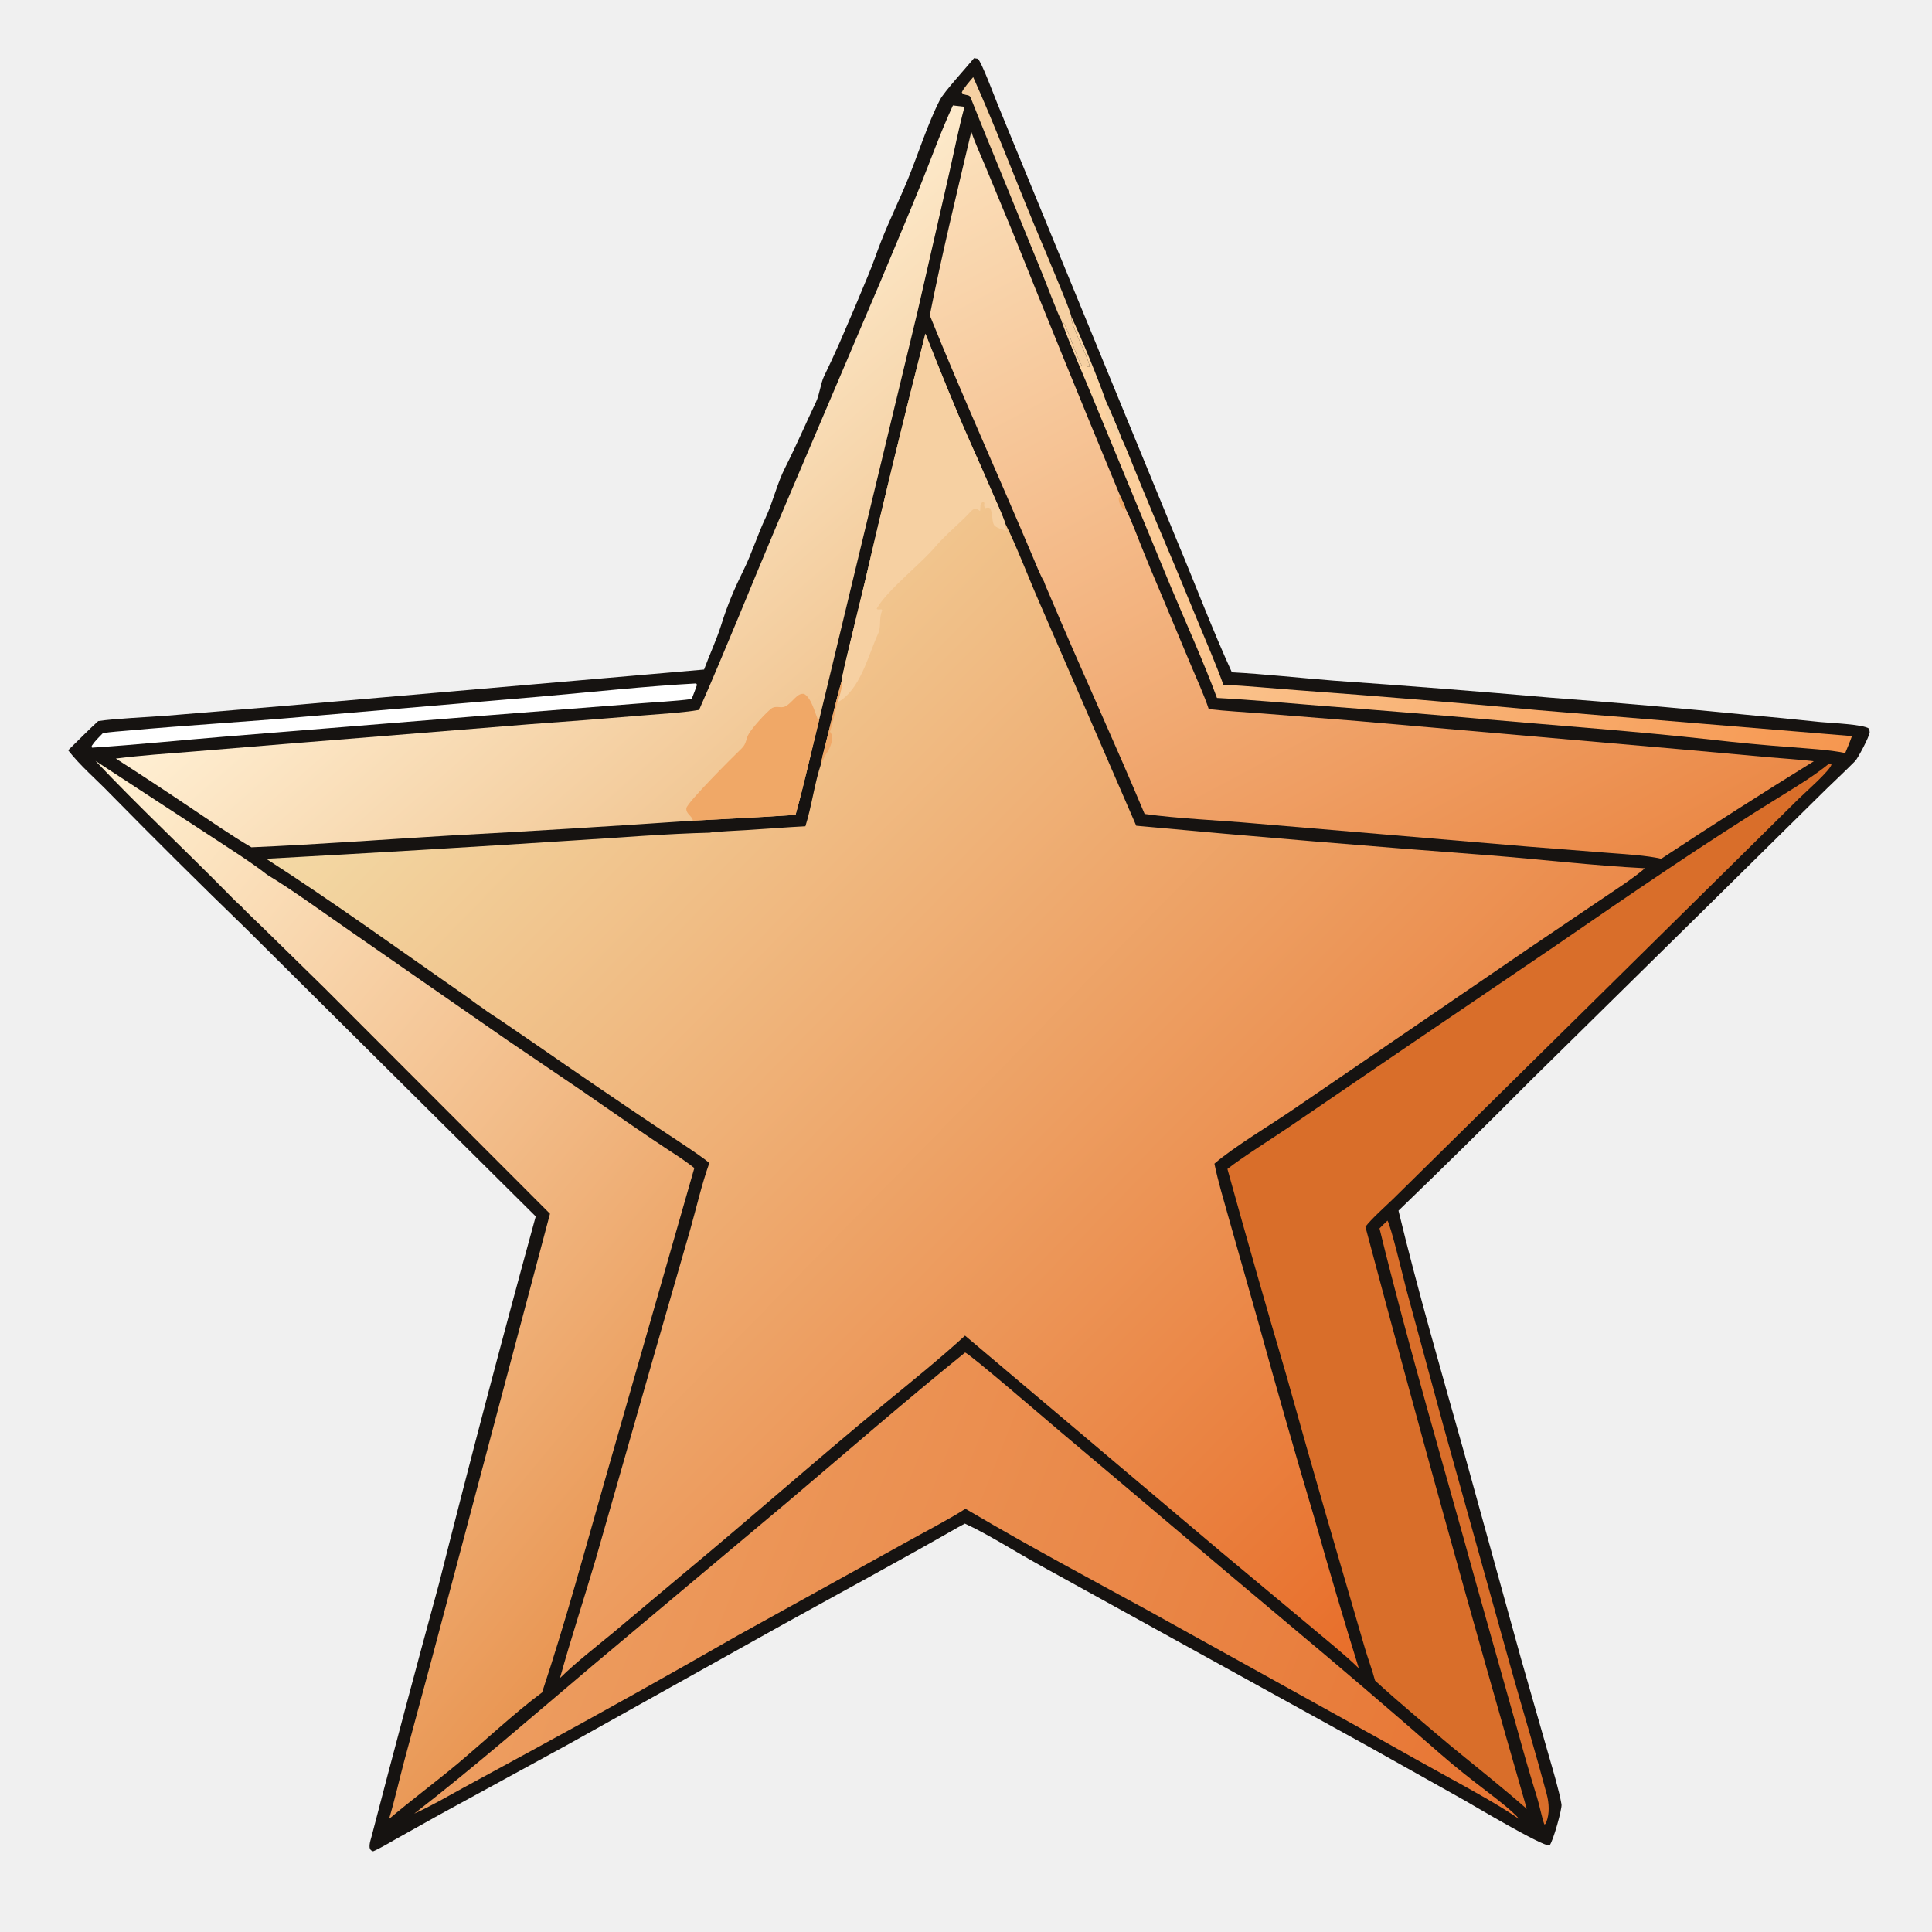
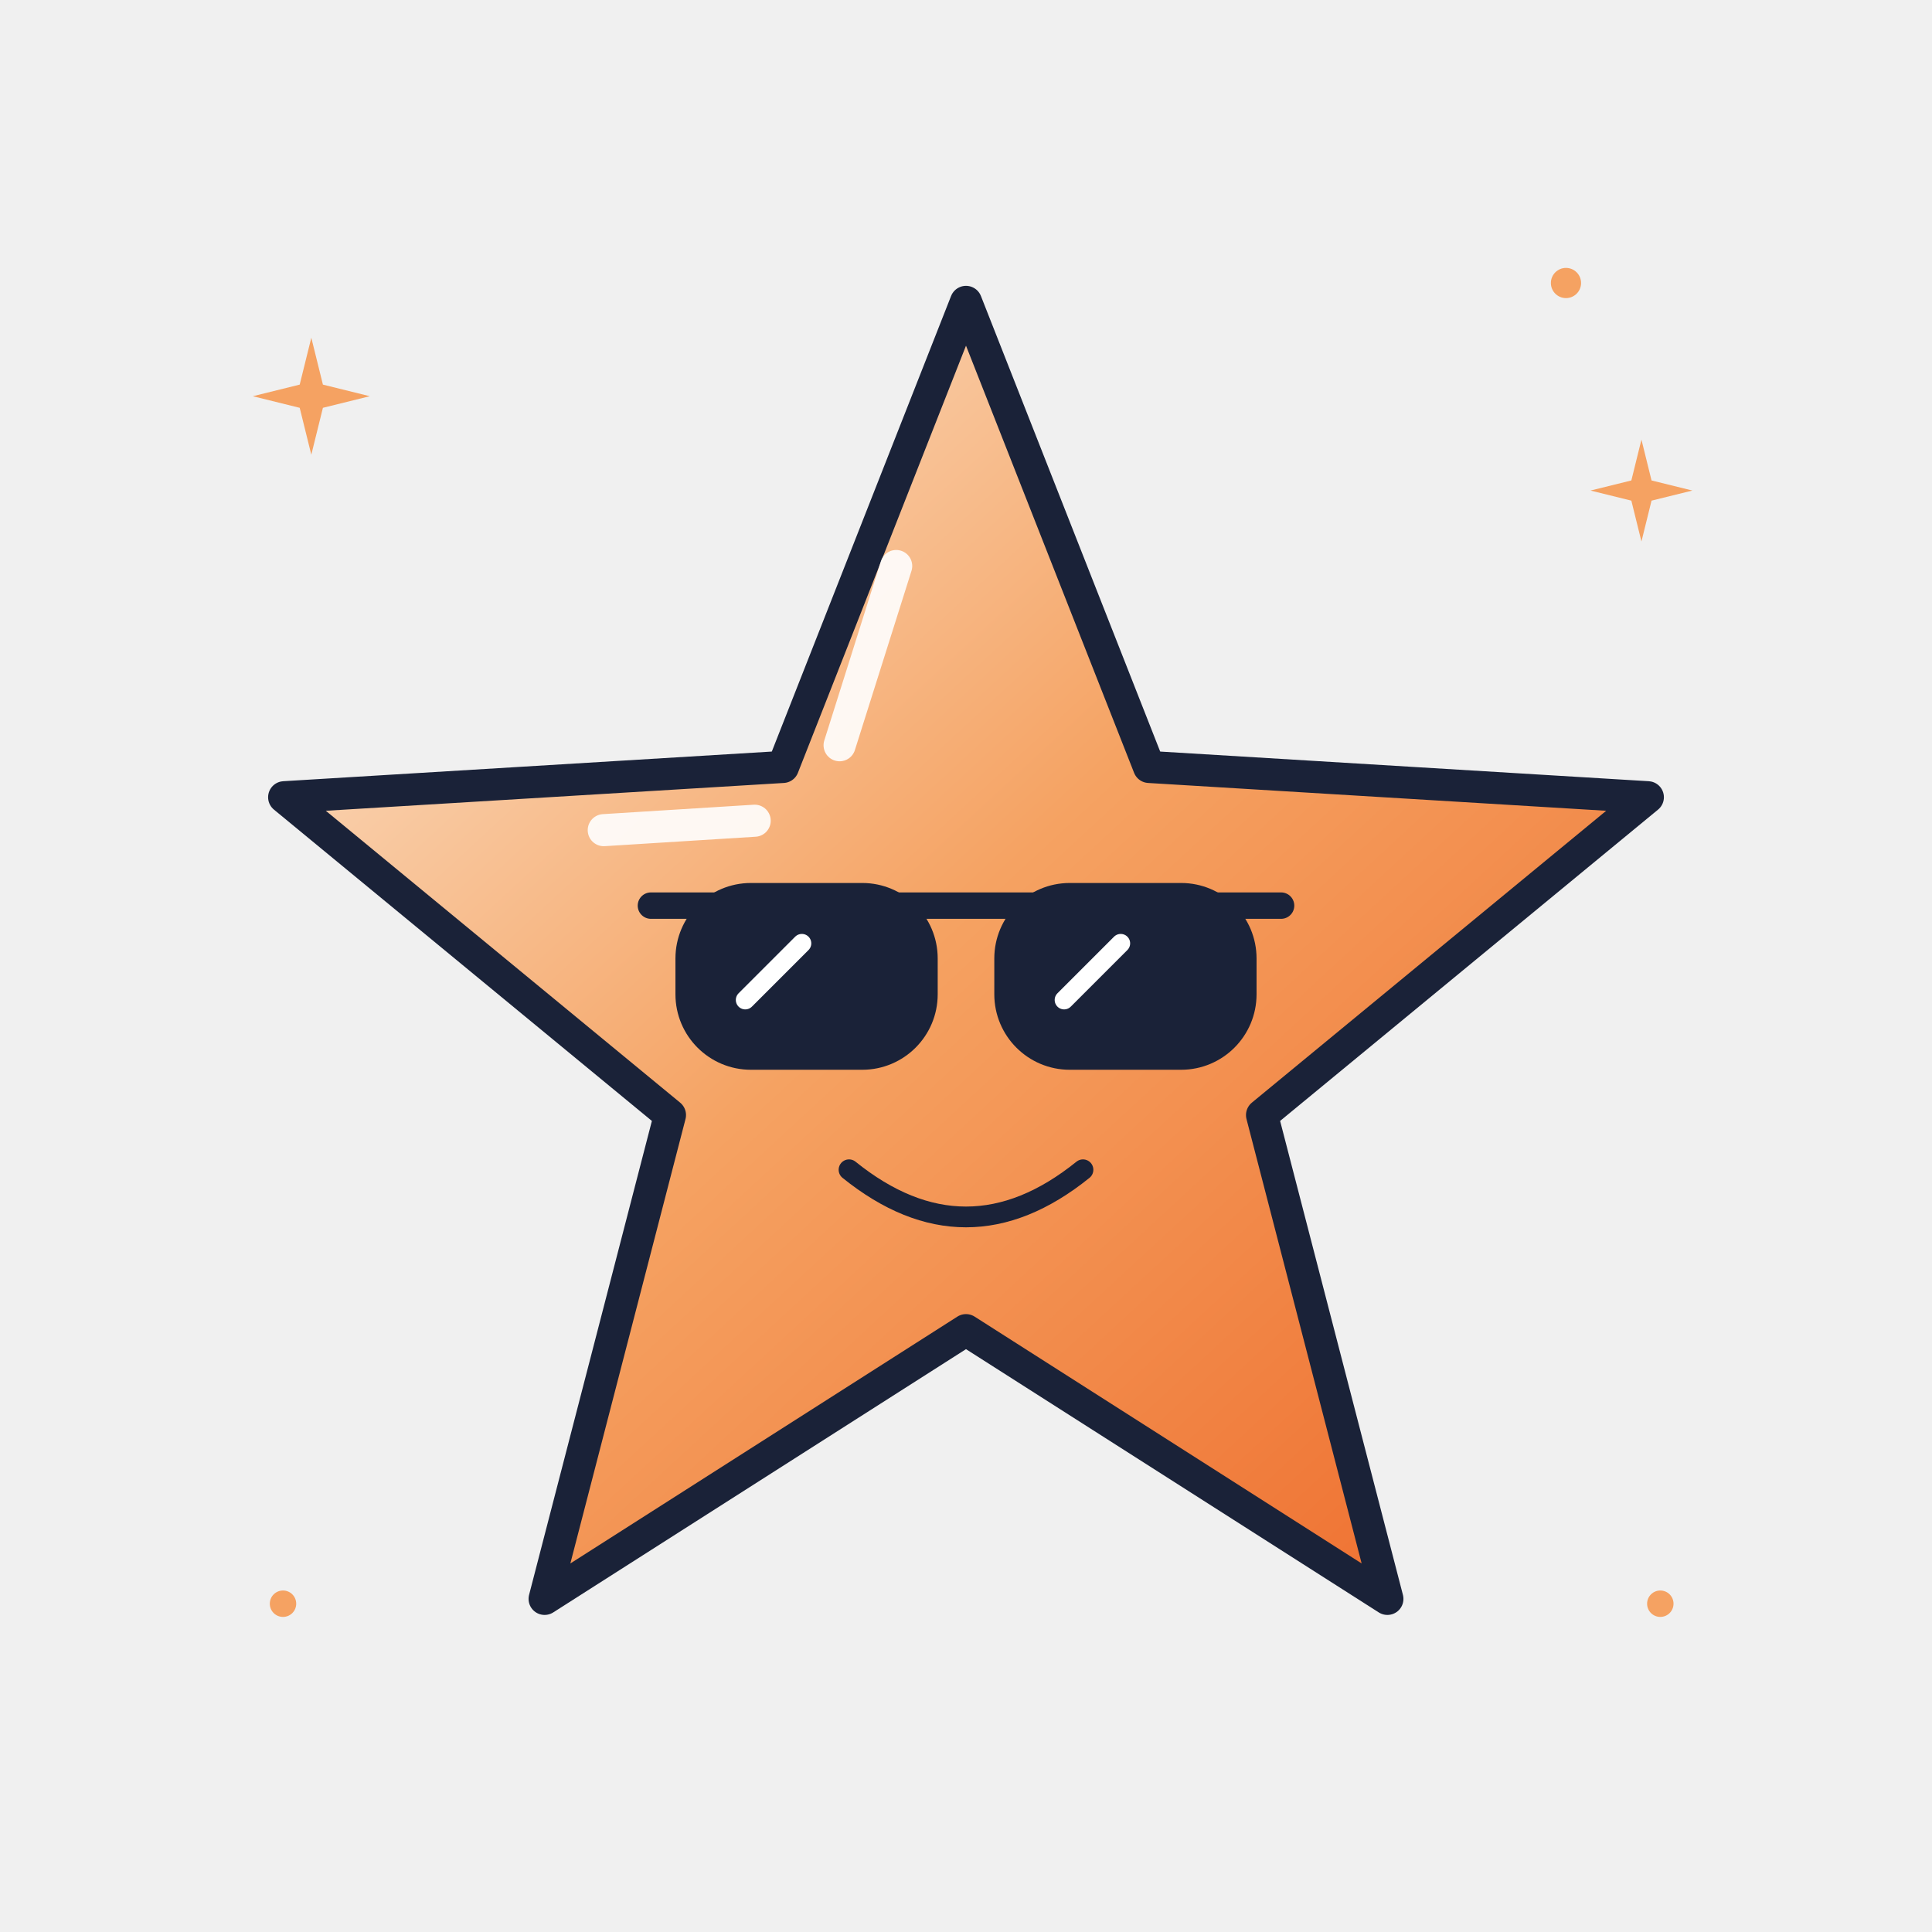
- <svg xmlns="http://www.w3.org/2000/svg" height="1024" preserveAspectRatio="none" style="display: block;" version="1.1" viewBox="0 0 2048 2048" width="1024">
+ <svg xmlns="http://www.w3.org/2000/svg" width="1024" height="1024" viewBox="0 0 2048 2048">
  <defs>
-     <linearGradient gradientUnits="userSpaceOnUse" id="Gradient1" x1="1905.01" x2="1093.19" y1="896.256" y2="499.022">
-       <stop class="stop0" offset="0" stop-color="rgb(246,151,80)" stop-opacity="1" />
-       <stop class="stop1" offset="1" stop-color="rgb(252,213,165)" stop-opacity="1" />
-     </linearGradient>
-     <linearGradient gradientUnits="userSpaceOnUse" id="Gradient2" x1="1565.54" x2="568.005" y1="2004.59" y2="1610.06">
-       <stop class="stop0" offset="0" stop-color="rgb(231,117,51)" stop-opacity="1" />
-       <stop class="stop1" offset="1" stop-color="rgb(237,158,97)" stop-opacity="1" />
-     </linearGradient>
-     <linearGradient gradientUnits="userSpaceOnUse" id="Gradient3" x1="849.689" x2="551.12" y1="776.267" y2="434.913">
-       <stop class="stop0" offset="0" stop-color="rgb(241,198,147)" stop-opacity="1" />
-       <stop class="stop1" offset="1" stop-color="rgb(255,239,211)" stop-opacity="1" />
-     </linearGradient>
-     <linearGradient gradientUnits="userSpaceOnUse" id="Gradient4" x1="677.754" x2="-84.6" y1="1667.55" y2="1037.04">
-       <stop class="stop0" offset="0" stop-color="rgb(233,150,83)" stop-opacity="1" />
-       <stop class="stop1" offset="1" stop-color="rgb(255,241,211)" stop-opacity="1" />
-     </linearGradient>
-     <linearGradient gradientUnits="userSpaceOnUse" id="Gradient5" x1="1640.86" x2="1160.29" y1="973.073" y2="71.052">
-       <stop class="stop0" offset="0" stop-color="rgb(235,137,71)" stop-opacity="1" />
-       <stop class="stop1" offset="1" stop-color="rgb(251,224,187)" stop-opacity="1" />
-     </linearGradient>
-     <linearGradient gradientUnits="userSpaceOnUse" id="Gradient6" x1="1514.67" x2="496.589" y1="1687.63" y2="691.667">
-       <stop class="stop0" offset="0" stop-color="rgb(232,110,42)" stop-opacity="1" />
-       <stop class="stop1" offset="1" stop-color="rgb(243,217,165)" stop-opacity="1" />
+     <linearGradient gradientUnits="userSpaceOnUse" id="g" x1="420" y1="420" x2="1640" y2="1740">
+       <stop offset="0" stop-color="#FBE3CB" />
+       <stop offset="0.45" stop-color="#F5A262" />
+       <stop offset="1" stop-color="#EE6A2A" />
    </linearGradient>
  </defs>
-   <path d="M 1032.52 61.65 L 1036.44 62.24 C 1039.98 64.204 1054.69 103.704 1057.47 110.379 L 1110.25 238.896 L 1248.21 574.502 C 1267.17 619.705 1285.59 668.448 1305.83 712.655 C 1340.51 714.51 1378.9 718.751 1413.85 721.496 C 1490.48 726.842 1567.05 732.857 1643.57 739.541 C 1712.32 744.708 1781 750.702 1849.6 757.521 C 1876.48 759.961 1903.34 762.597 1930.18 765.428 C 1939.6 766.338 1975.65 767.808 1981.26 772.384 C 1981.46 773.172 1982.02 775.355 1981.96 776.118 C 1981.56 781.165 1969.3 803.952 1966.6 806.692 C 1953.83 819.637 1940.08 832.173 1927.27 844.995 L 1812.55 958.262 L 1623.04 1144.84 C 1576.66 1191.5 1529.8 1237.67 1482.45 1283.34 C 1503.04 1368.62 1528.03 1454.49 1551.78 1539.02 L 1612.07 1757.32 L 1641.34 1859.52 C 1645.44 1873.79 1652.83 1898.32 1655.25 1912.73 C 1656.02 1917.32 1646.43 1951.67 1642.56 1956.31 C 1634.73 1957.26 1562.72 1914.3 1551.97 1908.19 L 1453.23 1852.81 L 1101.31 1658.63 C 1077.62 1645.6 1046.59 1625.89 1022.79 1615.07 L 1015.46 1619.07 C 954.76 1653.83 891.709 1687.81 830.416 1721.8 L 602.851 1848.83 L 465.563 1923.82 L 420.202 1949.2 C 413.327 1953.06 402.244 1959.73 395.566 1962.46 C 388.884 1960.92 392.646 1951.59 393.815 1946.95 C 417.082 1857.67 440.861 1768.52 465.151 1679.5 C 498.046 1549.14 532.293 1419.12 567.888 1289.46 L 260.716 984.359 C 212.032 937.179 163.924 889.407 116.405 841.054 C 101.444 825.572 85.591 812.326 72.229 795.316 C 80.959 786.723 95.416 772.184 104.099 764.372 C 122.408 761.643 156.351 760.22 175.681 758.739 L 304.882 747.98 L 746.339 709.754 C 751.834 694.767 759.808 677.555 764.388 662.892 C 771.364 640.563 778.304 624.45 788.575 603.548 C 797.03 586.342 803.167 566.573 811.481 548.986 C 819.422 532.188 823.785 512.21 832.46 495.409 C 844.111 472.324 853.971 449.317 865.052 426.026 C 868.684 418.391 869.996 406.256 873.386 399.187 C 879.102 387.27 884.463 375.866 889.826 363.744 C 900.453 339.437 910.803 315.01 920.876 290.468 C 925.822 278.711 929.434 267.41 934.096 255.612 C 942.84 233.484 953.475 211.746 962.447 189.866 C 973.124 163.829 983.573 130.627 996.452 105.71 C 1000.83 97.244 1024.64 71.315 1032.52 61.65 z" fill="rgb(22,19,17)" transform="translate(0,0)" />
-   <path d="M 980.976 353.712 C 995.831 391.146 1011.65 430.781 1027.91 467.534 C 1036.23 486.131 1044.44 504.783 1052.53 523.486 C 1056.35 532.26 1062.76 546.007 1065.55 554.794 C 1076.96 577.252 1090.85 613.84 1101.86 638.772 L 1204.45 875.311 C 1329.06 886.847 1453.77 897.294 1578.57 906.652 C 1633.32 910.954 1689.02 917.649 1743.71 920.384 C 1731.93 930.725 1710.59 944.456 1696.95 953.693 L 1621.63 1004.63 L 1372.59 1174.85 C 1348.41 1191.57 1307.91 1215.68 1287.33 1233.54 C 1290.98 1251.71 1297.32 1272.64 1302.36 1290.66 L 1333.37 1399.95 C 1352.8 1470.53 1372.96 1540.91 1393.85 1611.08 C 1408.68 1663.76 1424.19 1716.24 1440.4 1768.5 C 1426.02 1754.37 1406.66 1738.88 1390.94 1725.62 L 1293.87 1644.62 L 1022.98 1415.84 C 996.43 1440.15 967.491 1463.47 939.62 1486.35 C 867.318 1545.71 797.141 1607.94 725.159 1667.61 L 650.346 1730.39 C 632.405 1745.27 609.928 1762.64 593.591 1778.86 C 605.346 1736.45 619.188 1694.54 631.593 1652.37 L 693.394 1436.19 L 731.695 1303.31 C 738.176 1280.5 743.952 1254.91 751.953 1232.79 C 741.818 1224.15 705.9 1201.12 693.2 1192.57 C 651.657 1164.7 610.335 1136.5 569.238 1107.97 L 531.482 1082.14 C 525.883 1078.36 516.238 1072.35 511.361 1068.43 C 505.148 1064.49 498.936 1059.42 492.842 1055.19 C 423.006 1006.66 353.676 956.343 282.176 910.348 C 391.284 904.409 500.361 897.903 609.402 890.832 C 654.543 888.083 707.487 883.706 752.196 882.696 C 755.246 881.704 786.636 880.21 791.566 879.911 C 812.205 878.66 833.125 876.93 853.752 875.883 C 860.414 855.001 863.504 829.707 870.536 809.122 C 871.188 804.343 872.565 798.705 873.785 794.021 C 880.019 770.079 885.397 745.624 892.186 721.856 C 892.615 716.683 897.808 695.511 899.13 689.885 L 916.465 618.185 C 936.983 529.79 958.488 441.627 980.976 353.712 z" fill="url(#Gradient6)" transform="translate(0,0)" />
-   <path d="M 980.976 353.712 C 995.831 391.146 1011.65 430.781 1027.91 467.534 C 1036.23 486.131 1044.44 504.783 1052.53 523.486 C 1056.35 532.26 1062.76 546.007 1065.55 554.794 C 1065.57 558.562 1065.75 559.232 1067.12 562.756 L 1065.32 561.747 L 1066.76 563.261 C 1062.69 560.558 1055.13 559.876 1053.33 555.693 C 1051.25 550.848 1052.37 543.405 1049.49 538.648 C 1047.06 537.722 1047.04 537.999 1044.43 538.611 C 1041.45 534.445 1045.25 533.778 1042.22 531.82 C 1038.64 533.533 1039.32 537.274 1039.07 541.133 L 1038.35 541.465 C 1034.98 538.269 1032.39 538.607 1029.1 542.186 C 1017.96 554.299 1001.75 567.341 991.352 579.697 C 975.895 598.06 940.397 625.505 929.374 645.147 L 930.225 646.09 L 934.545 645.934 L 935.151 647.06 C 931.414 655.884 934.395 663.931 930.874 671.596 C 920.253 694.716 911.918 731.935 887.406 744.762 C 889.786 739.744 893.325 727.426 892.186 721.856 C 892.615 716.683 897.808 695.511 899.13 689.885 L 916.465 618.185 C 936.983 529.79 958.488 441.627 980.976 353.712 z" fill="rgb(246,208,162)" transform="translate(0,0)" />
-   <path d="M 892.186 721.856 C 893.325 727.426 889.786 739.744 887.406 744.762 C 886.658 749.537 881.938 769.803 879.833 775.552 C 880.01 775.905 882.006 779.213 882.039 779.352 C 883.272 784.576 879.458 794.2 876.288 798.436 C 873.814 801.743 872.433 806.482 870.536 809.122 C 871.188 804.343 872.565 798.705 873.785 794.021 C 880.019 770.079 885.397 745.624 892.186 721.856 z" fill="rgb(240,168,103)" transform="translate(0,0)" />
-   <path d="M 985.613 334.264 C 997.951 271.882 1014.89 201.97 1029.62 139.608 C 1033.29 150.692 1040.39 166.366 1045.01 177.429 L 1073.57 246.394 C 1110.4 338.338 1147.79 430.059 1185.73 521.552 C 1186.17 522.594 1187.24 524.911 1187.54 525.866 C 1189.63 530.496 1191.87 535.113 1193.48 539.921 C 1199.11 550.981 1205.23 567.469 1209.89 579.16 C 1216.15 594.833 1222.61 610.426 1229.27 625.934 L 1262.2 704.552 C 1267.98 718.319 1276.87 737.85 1281.33 751.69 C 1299.62 753.824 1319.52 754.839 1337.99 756.289 L 1440.39 764.436 L 1782.87 794.383 L 1874.67 802.694 C 1889.84 804.02 1907.78 805.09 1922.72 806.976 C 1868.29 840.627 1814.37 875.088 1760.97 910.35 C 1745.49 906.727 1721.98 905.463 1705.54 904.149 L 1619.32 897.4 L 1329.76 872.871 C 1293.81 869.613 1247.87 867.78 1213.34 862.818 C 1180.64 784.729 1144.97 707.707 1112.13 629.645 C 1110.29 625.256 1108.09 620.688 1106.58 616.197 C 1102.77 609.964 1097.89 597.58 1094.86 590.388 C 1059.01 505.329 1020.08 419.755 985.613 334.264 z" fill="url(#Gradient5)" transform="translate(0,0)" />
-   <path d="M 1193.48 539.921 C 1192.35 540.505 1193.08 540.279 1191.18 540.035 C 1187.16 535.466 1186.43 533.785 1185.68 527.792 L 1187.54 525.866 C 1189.63 530.496 1191.87 535.113 1193.48 539.921 z" fill="rgb(240,168,103)" transform="translate(0,0)" />
-   <path d="M 101.217 806.583 L 223.553 886.551 C 241.826 898.653 266.499 914.073 283.268 927.309 C 310.534 943.725 343.601 967.95 370.144 986.255 L 538.239 1102.95 L 614.978 1155.02 C 648.939 1178.39 682.528 1202.12 717.118 1224.63 C 723.576 1228.84 729.966 1233.42 736.027 1238.17 L 641.799 1566.98 C 620.599 1641.27 599.031 1720.94 574.607 1794.11 C 546.058 1815.21 512.741 1846.46 484.725 1869.88 C 461.089 1889.63 435.142 1908.85 412.42 1928.16 C 418.449 1908.04 423.162 1886.78 428.602 1866.39 L 458.519 1755.46 L 583.009 1286.62 L 343.372 1046.71 L 279.036 983.718 C 274.617 979.348 258.125 963.948 255.658 960.589 C 251.367 957.246 245.814 951.377 241.924 947.428 C 195.361 900.162 146.772 854.813 101.217 806.583 z" fill="url(#Gradient4)" transform="translate(0,0)" />
-   <path d="M 1938.59 809.744 C 1940.29 809.606 1939.33 809.529 1941.41 810.313 C 1940.89 816.003 1912.48 841.051 1906.8 846.637 L 1828.75 923.749 L 1527.31 1221.13 L 1477.1 1270.6 C 1469.06 1278.39 1453.29 1292.46 1447.4 1300.47 C 1502.29 1506.75 1559.31 1712.45 1618.46 1917.55 C 1591.6 1893.94 1566.51 1874.27 1539.03 1851.71 C 1512.48 1829.35 1483.21 1804.89 1457.59 1781.49 C 1454.7 1770.35 1449.76 1757.36 1446.45 1745.83 L 1406.96 1610.35 C 1392.22 1559.52 1377.74 1508.61 1363.52 1457.64 C 1342.14 1384.98 1321.34 1312.15 1301.12 1239.16 C 1315.69 1227.54 1349.24 1206.4 1365.52 1195.33 L 1492.16 1108.96 L 1647.77 1003.32 C 1728.23 947.951 1808.07 893.016 1891.28 841.803 C 1908.11 831.447 1923.09 822.176 1938.59 809.744 z" fill="rgb(217,110,42)" transform="translate(0,0)" />
-   <path d="M 1010.15 111.749 L 1022.43 113.189 C 1016.12 136.572 1011.54 160.155 1006.16 183.758 L 972.774 329.744 L 868.672 761.74 C 860.56 794.462 852.291 831.783 843.311 863.803 C 806.826 866.318 771.081 867.955 734.624 869.937 C 648.564 875.858 562.461 881.13 476.321 885.751 C 406.968 889.869 335.771 895.219 266.495 898.184 C 244.073 885.021 221.269 869.084 199.546 854.562 C 174.145 837.475 148.562 820.661 122.802 804.122 C 149.454 800.695 178.044 798.797 204.864 796.654 L 301.34 788.695 L 560.85 767.759 C 600.545 764.922 640.223 761.83 679.878 758.483 C 697.255 757.026 724.648 755.447 741.077 752.511 C 769.828 687.203 795.861 621.73 823.618 556.083 L 932.114 301.316 C 946.543 266.631 961.53 231.55 975.586 196.789 C 987.568 167.159 996.478 141.439 1010.15 111.749 z" fill="url(#Gradient3)" transform="translate(0,0)" />
-   <path d="M 734.624 869.937 C 733.498 864.73 726.983 862.678 727.574 856.779 C 728.168 850.862 777.98 801.221 786.256 793.278 C 791.596 788.155 790.396 783.269 793.994 777.466 C 798.203 770.678 811.193 756.208 817.514 751.206 C 821.999 747.657 827.208 750.866 831.815 749.105 C 836.327 747.38 841.351 740.751 845.38 737.652 C 847.586 735.955 849.507 735.193 852.317 735.515 C 860.021 739.852 863.315 753.922 866.793 762.174 L 868.672 761.74 C 860.56 794.462 852.291 831.783 843.311 863.803 C 806.826 866.318 771.081 867.955 734.624 869.937 z" fill="rgb(240,168,103)" transform="translate(0,0)" />
-   <path d="M 1023.02 1433.76 C 1028.09 1435.12 1111.05 1506.74 1123.12 1516.88 C 1204.38 1585.12 1285.06 1653.94 1366.44 1722.1 C 1420.42 1767.2 1473.89 1812.91 1526.85 1859.21 C 1543.69 1873.9 1559.45 1886.22 1577.23 1899.81 C 1585.85 1906.39 1604.07 1920.39 1610.58 1928.45 C 1590.64 1914.39 1559.8 1897.5 1538.28 1885.64 C 1512.14 1871.23 1486.06 1856.68 1460.07 1841.99 L 1216.25 1706.77 C 1156.05 1673.89 1090.32 1638.74 1031.5 1604.03 L 1023.41 1599.36 C 1006.02 1610.63 976.695 1625.73 957.614 1636.47 L 781.392 1734.02 C 709.478 1775.29 637.093 1815.73 564.249 1855.34 L 490.791 1895.32 C 473.919 1904.51 456.63 1914.74 439.15 1922.5 C 501.726 1874.12 567.199 1817 627.874 1765.78 L 834.263 1592.62 C 896.528 1539.93 959.736 1484.9 1023.02 1433.76 z" fill="url(#Gradient2)" transform="translate(0,0)" />
-   <path d="M 1135.7 335.755 C 1147.04 359.894 1163.77 400.661 1172.58 425.846 C 1176.8 435.838 1185.2 454.142 1188.37 463.795 C 1191.82 469.899 1198.21 486.428 1201.02 493.298 C 1207.99 510.519 1215.06 527.697 1222.24 544.831 C 1238.5 583.063 1254.5 621.407 1270.24 659.86 C 1279.13 681.412 1288.92 704.029 1296.82 725.778 C 1322.67 727.084 1350.71 729.874 1376.84 731.763 C 1461.55 737.938 1546.19 744.954 1630.76 752.81 L 1963.12 780.279 C 1960.91 786.634 1958.62 792.059 1955.99 798.255 C 1939.29 794.687 1914.77 793.381 1897.36 791.941 C 1869.84 789.89 1842.37 787.288 1814.96 784.137 C 1733.25 775.09 1654.18 769.432 1572.5 762.268 C 1515.81 757.235 1459.09 752.59 1402.33 748.332 C 1365.28 745.374 1327.03 741.798 1290.03 739.854 C 1276.6 703.299 1256.17 657.899 1240.8 621.225 L 1159.51 424.522 C 1148.6 397.853 1134 365.078 1124.64 338.622 C 1131.82 345.318 1140.48 378.442 1146.91 387.618 C 1150.46 387.409 1151.06 387.784 1154.25 389.036 L 1155.07 388.232 C 1152.65 376.058 1134.78 344.862 1135.7 335.755 z" fill="url(#Gradient1)" transform="translate(0,0)" />
-   <path d="M 1172.58 425.846 C 1176.8 435.838 1185.2 454.142 1188.37 463.795 L 1187.85 464.038 C 1184.84 463.061 1179.11 455.33 1177.42 452.625 C 1172.21 444.3 1170.4 435.453 1172.58 425.846 z" fill="rgb(246,208,162)" transform="translate(0,0)" />
-   <path d="M 737.987 724.476 C 738.28 724.969 738.574 725.462 738.867 725.955 C 737.143 731.067 735.154 735.966 733.176 740.981 C 718.237 743.17 689.538 744.614 673.529 745.992 L 515.985 758.369 L 238.685 780.8 C 192.147 784.586 144.12 789.548 97.703 792.551 L 97.275 792.23 L 97.22 790.654 C 100.605 785.505 104.771 781.567 109.065 777.156 C 117.835 775.734 127.258 775.198 136.118 774.396 C 198.521 768.749 261.152 765.181 323.55 759.659 L 572.61 738.441 C 625.147 733.845 685.909 727.244 737.987 724.476 z" fill="rgb(255,255,255)" transform="translate(0,0)" />
-   <path d="M 1470.79 1293.91 C 1474.48 1299.72 1487.86 1355.69 1490.74 1366.71 L 1529.61 1509.91 L 1602.61 1771.74 C 1614.87 1815.06 1627.99 1858.47 1639.59 1901.98 C 1642.05 1911.21 1642.79 1922.36 1639.2 1931.39 C 1638.35 1933.53 1638.5 1933.44 1637.06 1933.98 C 1634.37 1926.57 1631.97 1913.83 1629.38 1905.54 C 1621.79 1881.3 1614.9 1856.9 1608.15 1832.41 L 1565.28 1680.3 C 1530.89 1555.3 1493.06 1427.9 1462.33 1302.17 C 1465.01 1299.35 1467.97 1296.62 1470.79 1293.91 z" fill="rgb(217,110,42)" transform="translate(0,0)" />
-   <path d="M 1031.63 81.749 C 1054.79 133.34 1075.13 187.278 1096.75 239.353 C 1105.71 260.507 1114.56 281.706 1123.3 302.95 C 1126.75 311.399 1133.62 327.525 1135.7 335.755 C 1134.78 344.862 1152.65 376.058 1155.07 388.232 L 1154.25 389.036 C 1151.06 387.784 1150.46 387.409 1146.91 387.618 C 1140.48 378.442 1131.82 345.318 1124.64 338.622 C 1121.45 333.391 1108.83 299.716 1105.47 291.64 L 1045.03 143.616 C 1039.74 130.78 1034.1 116.255 1028.83 103.273 C 1027.26 99.415 1022.41 102.082 1019.55 97.999 C 1021.06 93.83 1028.42 85.634 1031.63 81.749 z" fill="rgb(246,208,162)" transform="translate(0,0)" />
+   <path d="M 1024.0 320.0 L 1218.0 813.0 L 1746.8 845.1 L 1337.8 1182.0 L 1470.7 1694.9 L 1024.0 1410.0 L 577.3 1694.9 L 710.2 1182.0 L 301.2 845.1 L 830.0 813.0 Z" fill="url(#g)" stroke="#1A2238" stroke-width="34" stroke-linejoin="round" stroke-linecap="round" />
+   <g fill="none" stroke="#FFFFFF" stroke-width="34" stroke-linecap="round" opacity="0.9">
+     <path d="M 950 600 L 890 790" />
+     <path d="M 800 870 L 640 880" />
+   </g>
+   <g stroke="#1A2238" stroke-width="28" stroke-linejoin="round" stroke-linecap="round">
+     <path d="M 690 960 L 1358 960" fill="none" />
+     <rect x="730" y="950" width="250" height="170" rx="66" fill="#1A2238" />
+     <rect x="1068" y="950" width="250" height="170" rx="66" fill="#1A2238" />
+   </g>
+   <g fill="none" stroke="#FFFFFF" stroke-width="20" stroke-linecap="round">
+     <path d="M 790 1060 L 850 1000" />
+     <path d="M 1128 1060 L 1188 1000" />
+   </g>
+   <path d="M 900 1240 Q 1024 1340 1148 1240" fill="none" stroke="#1A2238" stroke-width="22" stroke-linejoin="round" stroke-linecap="round" />
+   <g fill="#F5A262">
+     <path d="M 330.0 358.0 L 342.3 407.7 L 392.0 420.0 L 342.3 432.3 L 330.0 482.0 L 317.7 432.3 L 268.0 420.0 L 317.7 407.7 Z" />
+     <path d="M 1740.0 466.0 L 1750.7 509.3 L 1794.0 520.0 L 1750.7 530.7 L 1740.0 574.0 L 1729.3 530.7 L 1686.0 520.0 L 1729.3 509.3 Z" />
+     <circle cx="1660" cy="300" r="16" />
+     <circle cx="300" cy="1700" r="14" />
+     <circle cx="1760" cy="1700" r="14" />
+   </g>
</svg>
